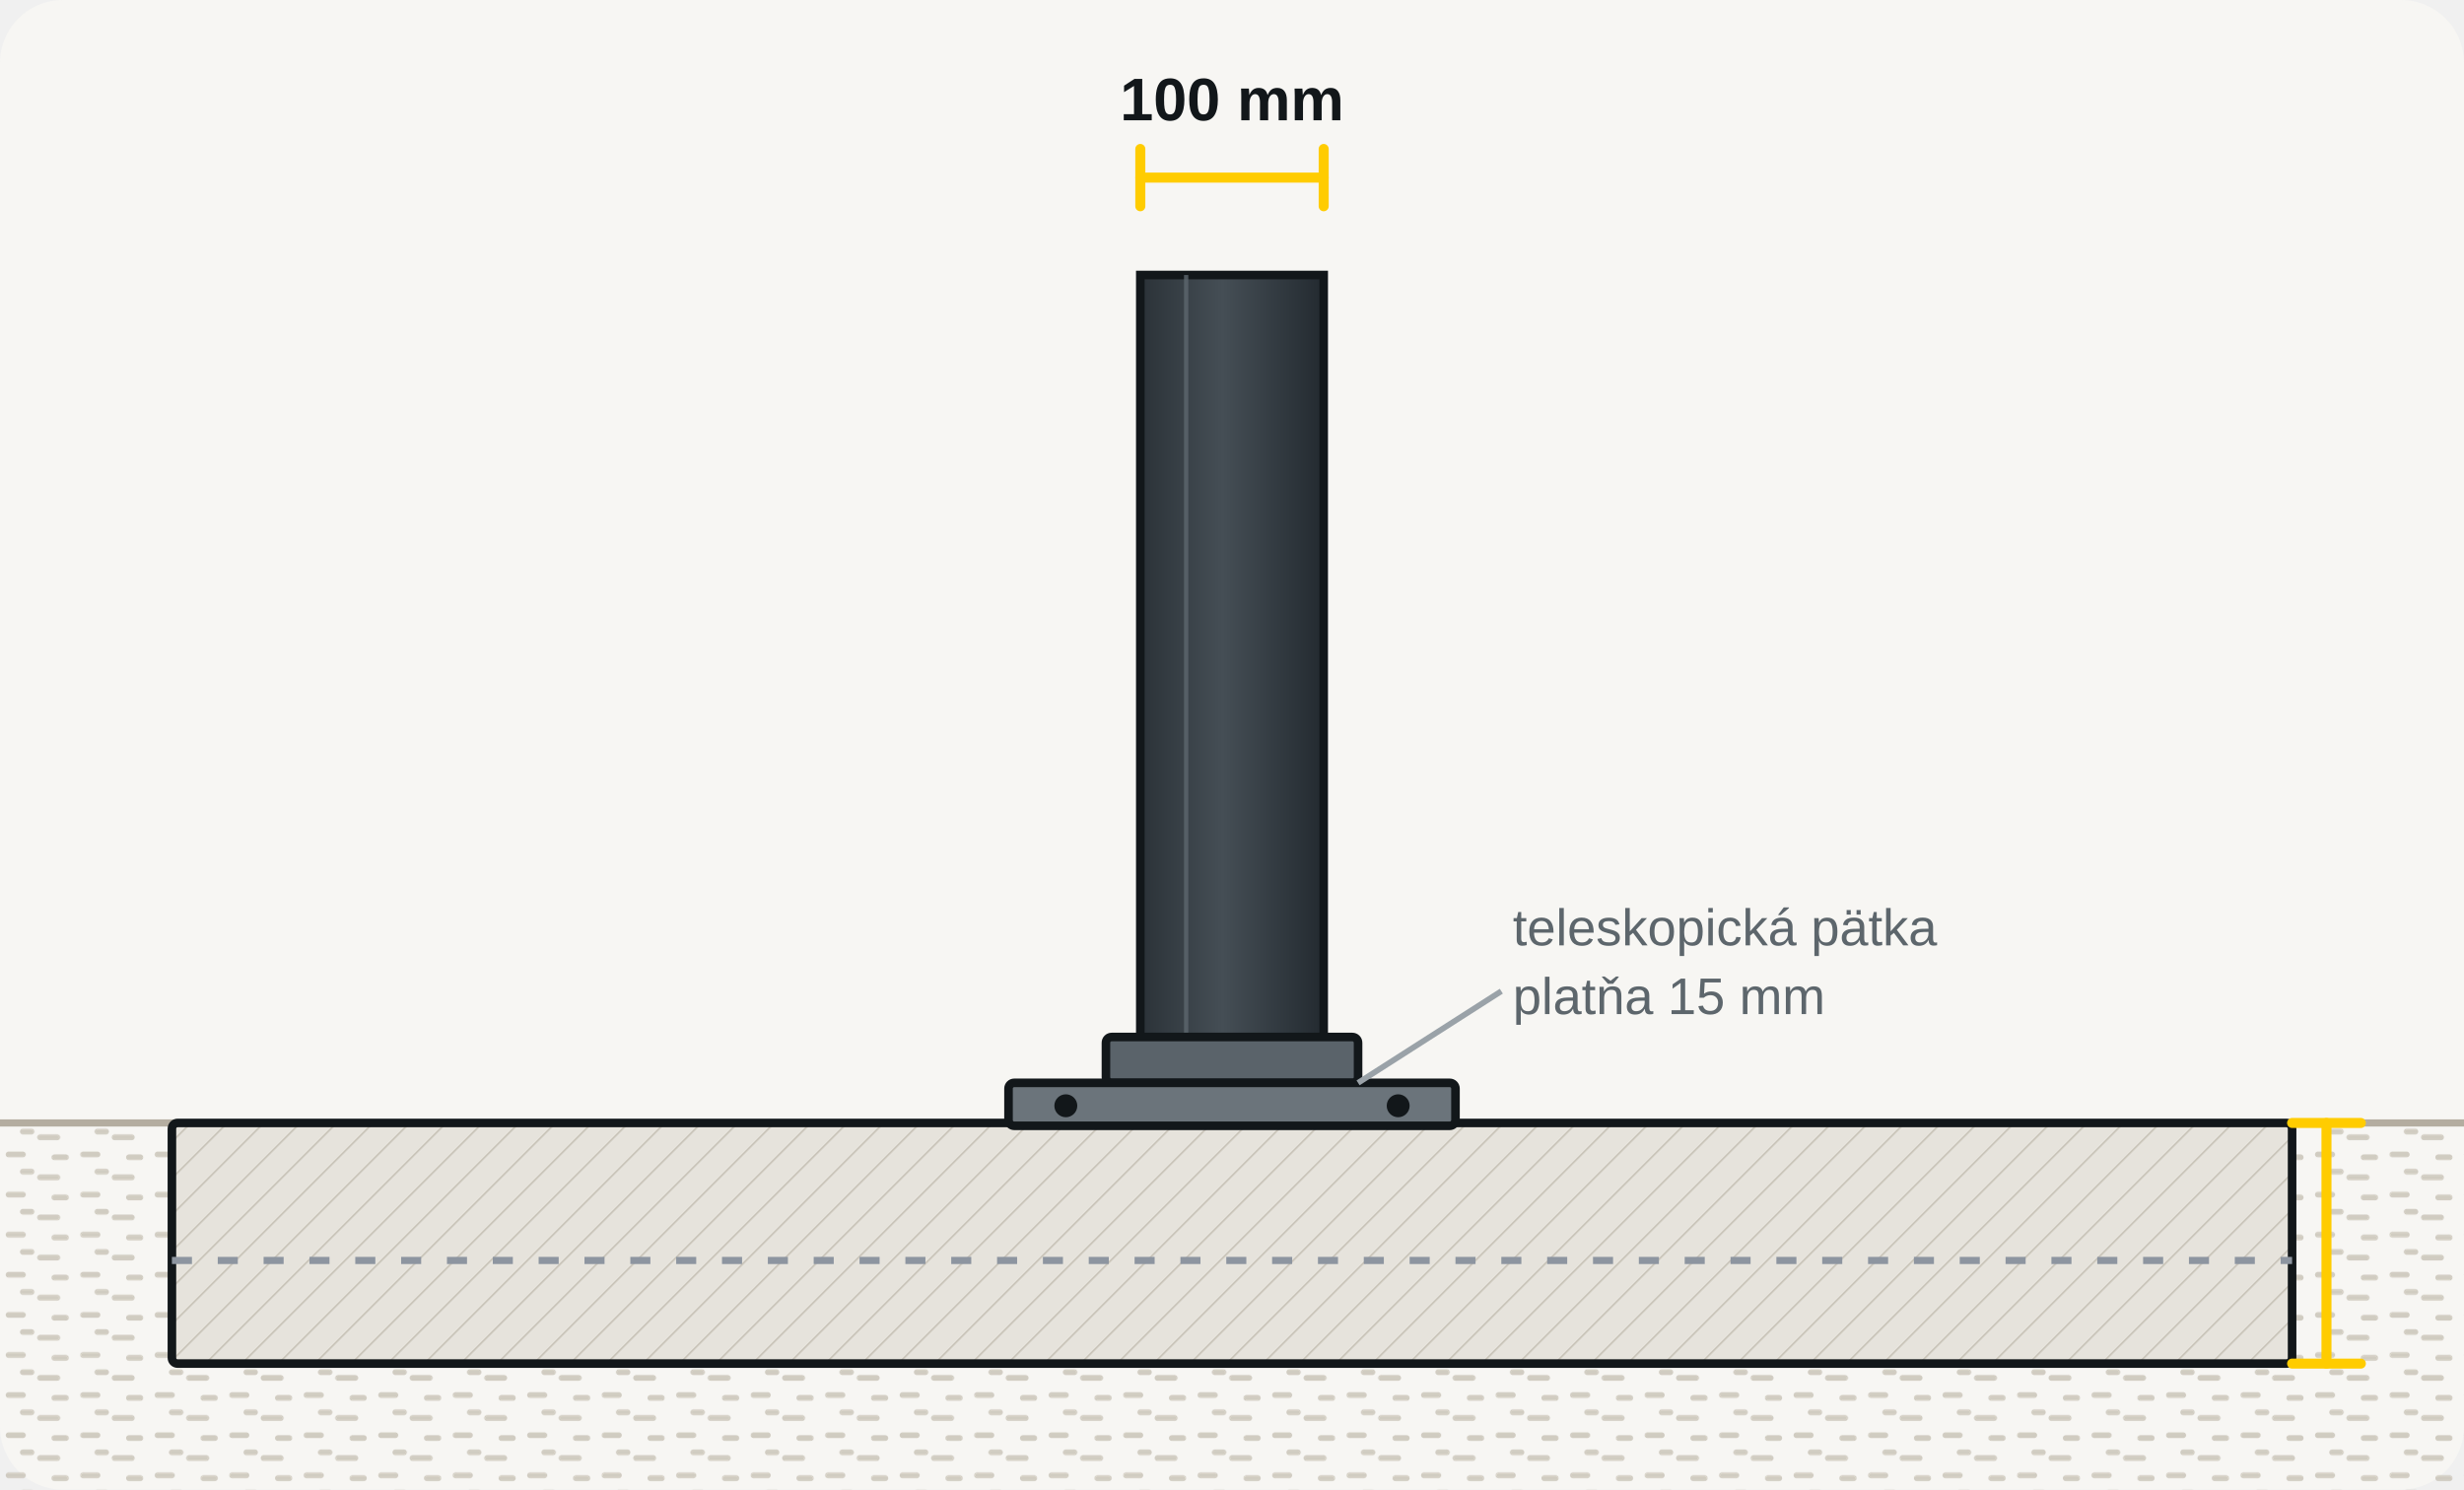
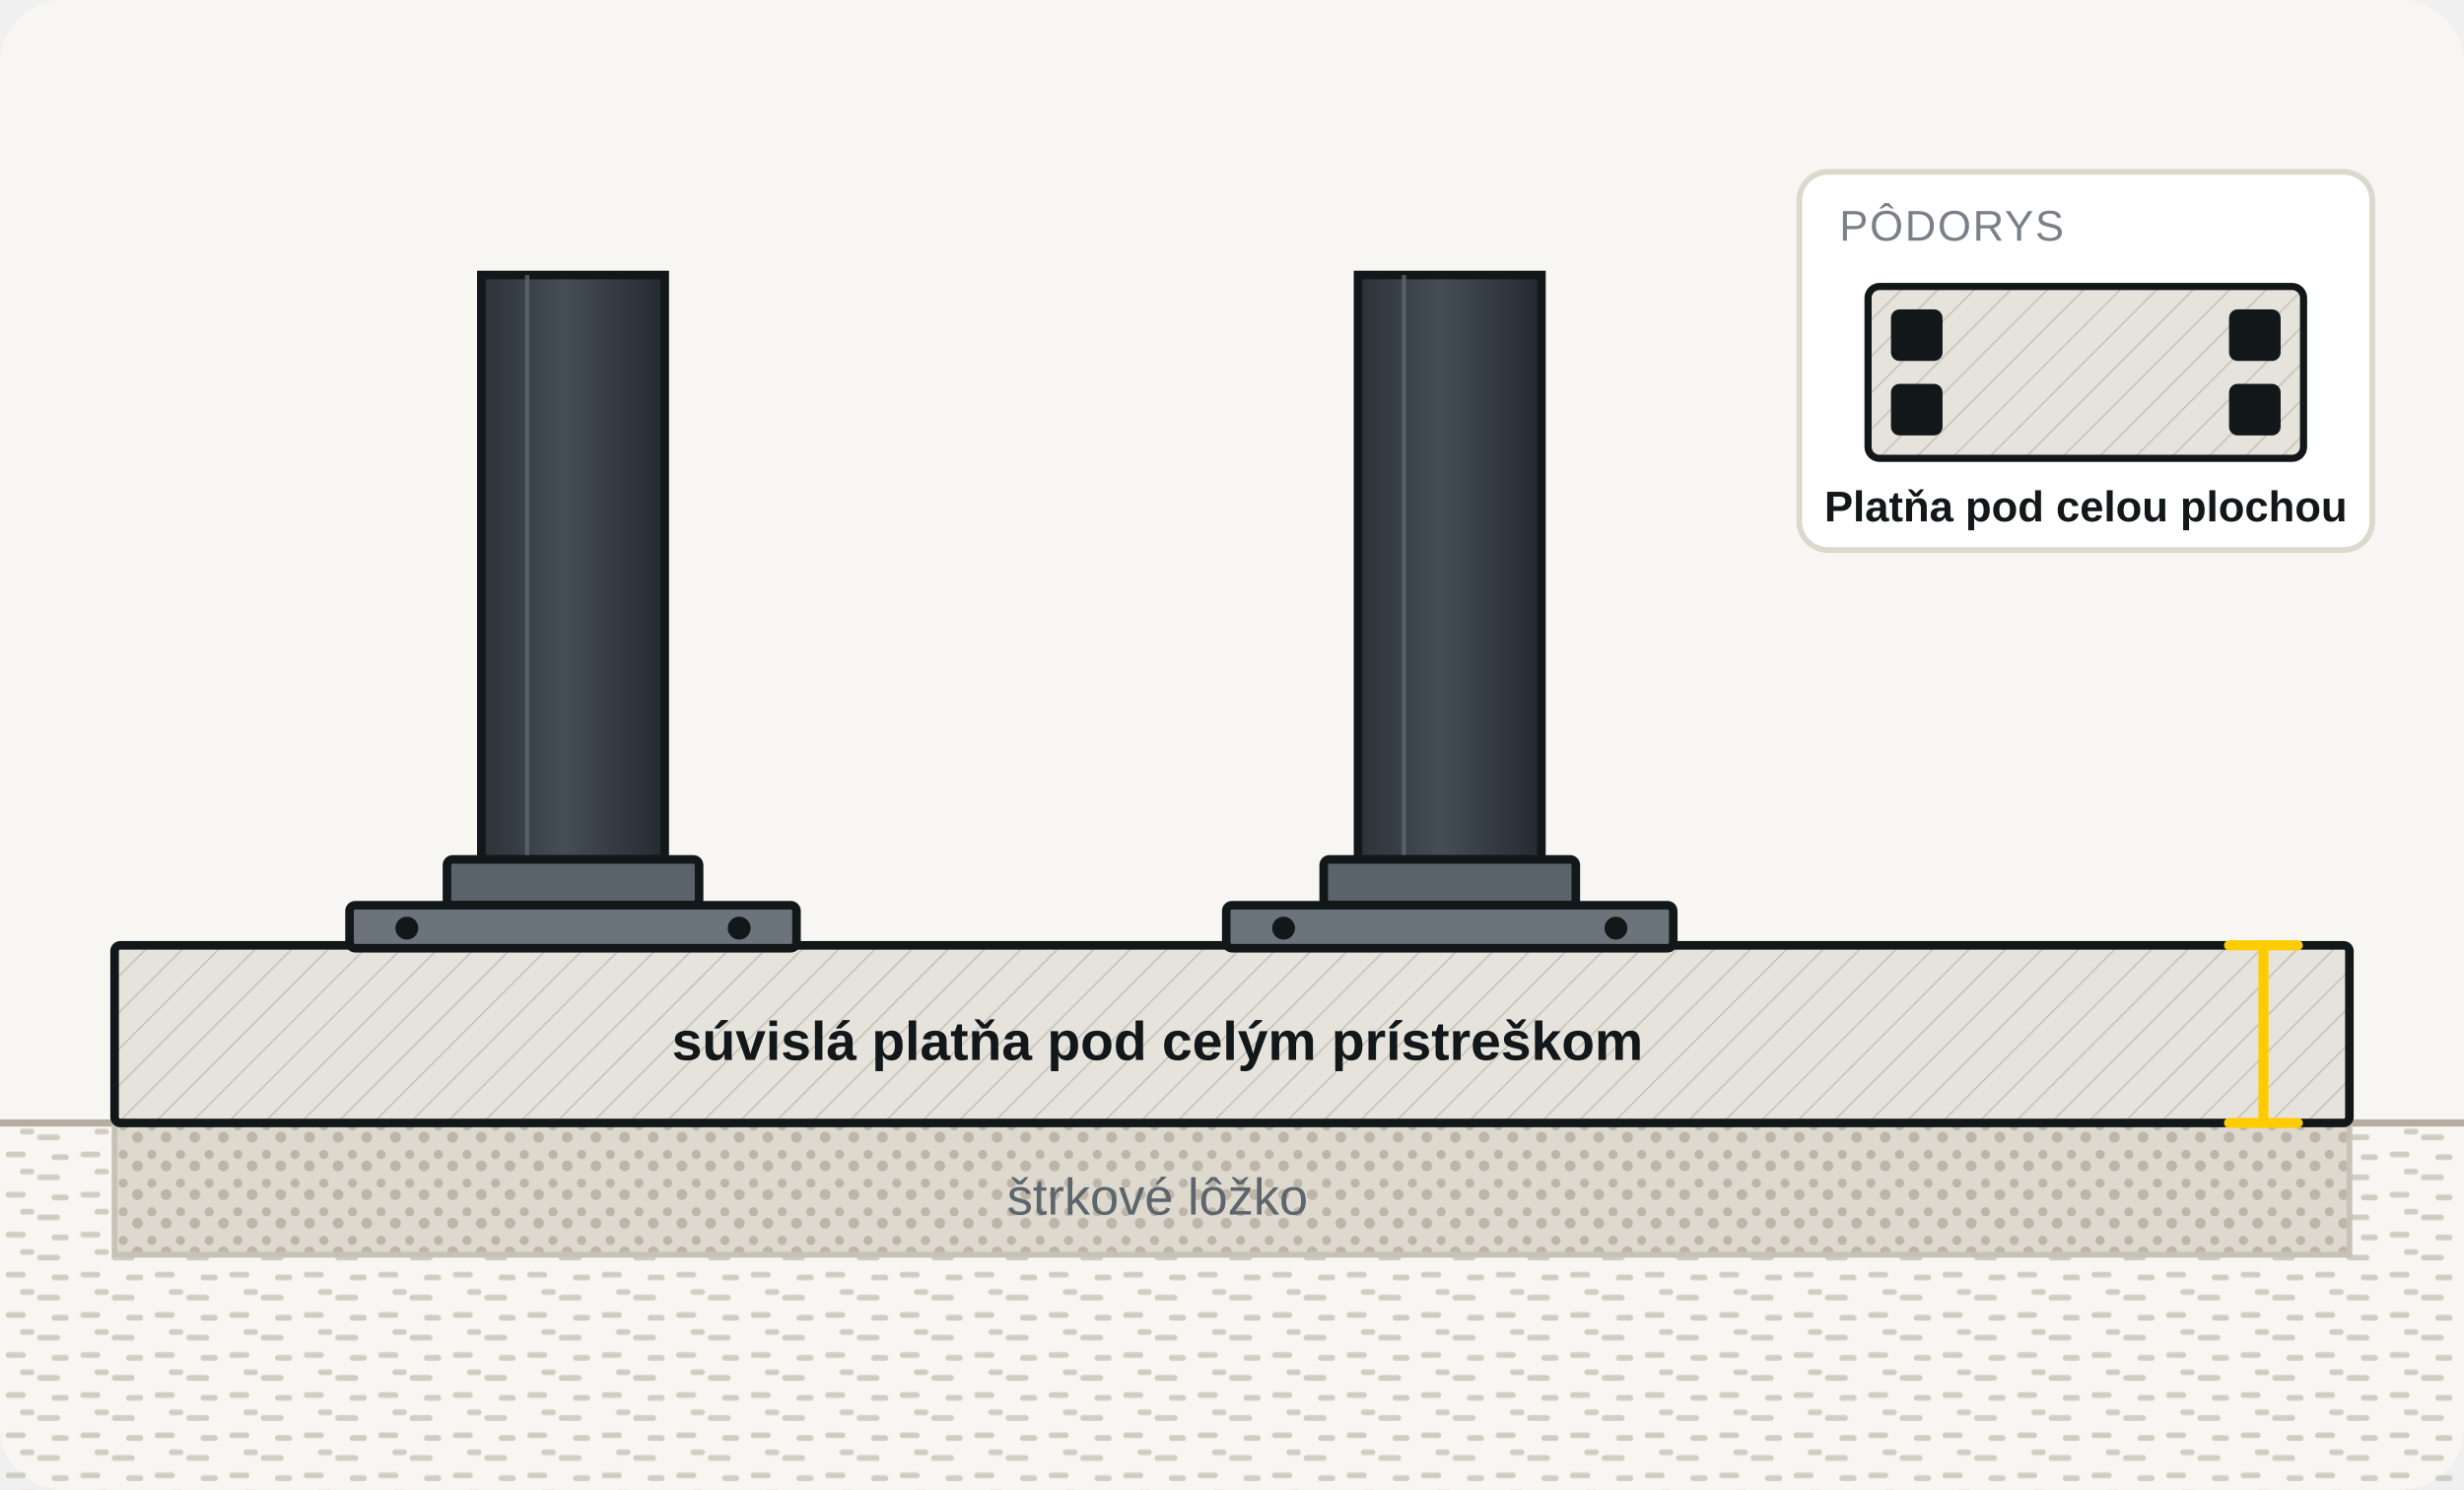
<svg xmlns="http://www.w3.org/2000/svg" viewBox="0 0 860 520" role="img" aria-labelledby="t d">
  <defs>
    <pattern id="beton" width="9" height="9" patternTransform="rotate(45)" patternUnits="userSpaceOnUse">
      <rect width="9" height="9" fill="#e6e3dc" />
      <path d="M0 0v9" stroke="#c7c2b7" stroke-width="1.1" />
    </pattern>
    <pattern id="zemina" width="26" height="14" patternUnits="userSpaceOnUse">
      <path d="M3 11h5M14 5h6M8 3h3M19 12h4" stroke="#c3bdb0" stroke-width="2" stroke-linecap="round" />
+     </pattern>
+     <pattern id="stierk" width="10" height="10" patternUnits="userSpaceOnUse">
+       <rect width="10" height="10" fill="#ded9cf" />
+       <circle cx="3" cy="3" r="1.6" fill="#bdb6a8" />
+       <circle cx="8" cy="7" r="1.9" fill="#bdb6a8" />
    </pattern>
    <linearGradient id="ocel" x1="0" y1="0" x2="1" y2="0">
      <stop offset="0" stop-color="#2b3238" />
      <stop offset=".45" stop-color="#454e55" />
      <stop offset="1" stop-color="#232a30" />
    </linearGradient>
  </defs>
  <rect width="860" height="520" rx="22" fill="#f7f6f3" />
  <rect x="0" y="392" width="860" height="128" fill="url(#zemina)" opacity=".75" />
  <path d="M0 392h860" stroke="#b4ada0" stroke-width="2.5" />
-   <g stroke="#12171a" stroke-width="3">
-     <rect x="60" y="392" width="740" height="84" rx="2" fill="url(#beton)" />
+   <rect x="40" y="392" width="780" height="46" fill="url(#stierk)" stroke="#c7c2b7" stroke-width="2" />
+   <rect x="40" y="330" width="780" height="62" rx="2" fill="url(#beton)" stroke="#12171a" stroke-width="3" />
+   <rect x="168" y="96" width="64" height="204" rx="3" fill="url(#ocel)" />
+   <path d="M168 96h64v204h-64z" fill="none" stroke="#12171a" stroke-width="3" />
+   <path d="M184 96v204" stroke="#5c666e" stroke-width="1.5" opacity=".8" />
+   <rect x="156" y="300" width="88" height="16" rx="2" fill="#5a636a" stroke="#12171a" stroke-width="3" />
+   <rect x="122" y="316" width="156" height="15" rx="2" fill="#6b747b" stroke="#12171a" stroke-width="3" />
+   <circle cx="142" cy="324" r="4" fill="#12171a" />
+   <circle cx="258" cy="324" r="4" fill="#12171a" />
+   <rect x="474" y="96" width="64" height="204" rx="3" fill="url(#ocel)" />
+   <path d="M474 96h64v204h-64z" fill="none" stroke="#12171a" stroke-width="3" />
+   <path d="M490 96v204" stroke="#5c666e" stroke-width="1.5" opacity=".8" />
+   <rect x="462" y="300" width="88" height="16" rx="2" fill="#5a636a" stroke="#12171a" stroke-width="3" />
+   <rect x="428" y="316" width="156" height="15" rx="2" fill="#6b747b" stroke="#12171a" stroke-width="3" />
+   <circle cx="448" cy="324" r="4" fill="#12171a" />
+   <circle cx="564" cy="324" r="4" fill="#12171a" />
+   <g stroke="#FFCC00" stroke-width="3.5" fill="none" stroke-linecap="round">
+     <path d="M790 330v62" />
+     <path d="M778 330h24M778 392h24" />
  </g>
-   <g stroke="#8d95a0" stroke-width="2.5" fill="none" stroke-dasharray="7 9">
-     <path d="M60 440h740" />
-   </g>
-   <g stroke="#FFCC00" stroke-width="3.5" fill="none" stroke-linecap="round">
-     <path d="M812 392v84" />
-     <path d="M800 392h24M800 476h24" />
-   </g>
-   <rect x="398" y="96" width="64" height="266" rx="3" fill="url(#ocel)" />
-   <path d="M398 96h64v266h-64z" fill="none" stroke="#12171a" stroke-width="3" />
-   <path d="M414 96v266" stroke="#5c666e" stroke-width="1.5" opacity=".8" />
-   <rect x="386" y="362" width="88" height="16" rx="2" fill="#5a636a" stroke="#12171a" stroke-width="3" />
-   <rect x="352" y="378" width="156" height="15" rx="2" fill="#6b747b" stroke="#12171a" stroke-width="3" />
-   <circle cx="372" cy="386" r="4" fill="#12171a" />
-   <circle cx="488" cy="386" r="4" fill="#12171a" />
-   <g stroke="#FFCC00" stroke-width="3.5" fill="none" stroke-linecap="round">
-     <path d="M398 62h64" />
-     <path d="M398 52v20M462 52v20" />
-   </g>
-   <g font-family="Arial,Helvetica,sans-serif" fill="#12171a">
-     <text x="430" y="42" font-size="21" text-anchor="middle" font-weight="700">100 mm</text>
-     <text x="528" y="330" font-size="18" fill="#5d666c">teleskopická pätka</text>
-     <text x="528" y="354" font-size="18" fill="#5d666c">platňa 15 mm</text>
-     <path d="M524 346 L474 378" stroke="#9aa2a8" stroke-width="2" fill="none" />
+   <text x="404" y="370" font-family="Arial,Helvetica,sans-serif" font-size="19" fill="#12171a" text-anchor="middle" font-weight="700">súvislá platňa pod celým prístreškom</text>
+   <text x="404" y="424" font-family="Arial,Helvetica,sans-serif" font-size="18" fill="#5d666c" text-anchor="middle">štrkové lôžko</text>
+   <g transform="translate(628 60)">
+     <rect x="0" y="0" width="200" height="132" rx="10" fill="#fff" stroke="#ddd8cd" stroke-width="2" />
+     <text x="14" y="24" font-family="Arial,Helvetica,sans-serif" font-size="15" fill="#7a8087" letter-spacing=".04em">PÔDORYS</text>
+     <rect x="24" y="40" width="152" height="60" rx="4" fill="url(#beton)" stroke="#12171a" stroke-width="2.5" />
+     <rect x="32" y="48" width="18" height="18" rx="3" fill="#12171a" />
+     <rect x="150" y="48" width="18" height="18" rx="3" fill="#12171a" />
+     <rect x="32" y="74" width="18" height="18" rx="3" fill="#12171a" />
+     <rect x="150" y="74" width="18" height="18" rx="3" fill="#12171a" />
+     <text x="100" y="122" font-family="Arial,Helvetica,sans-serif" font-size="15" fill="#12171a" text-anchor="middle" font-weight="700">Platňa pod celou plochou</text>
  </g>
</svg>
